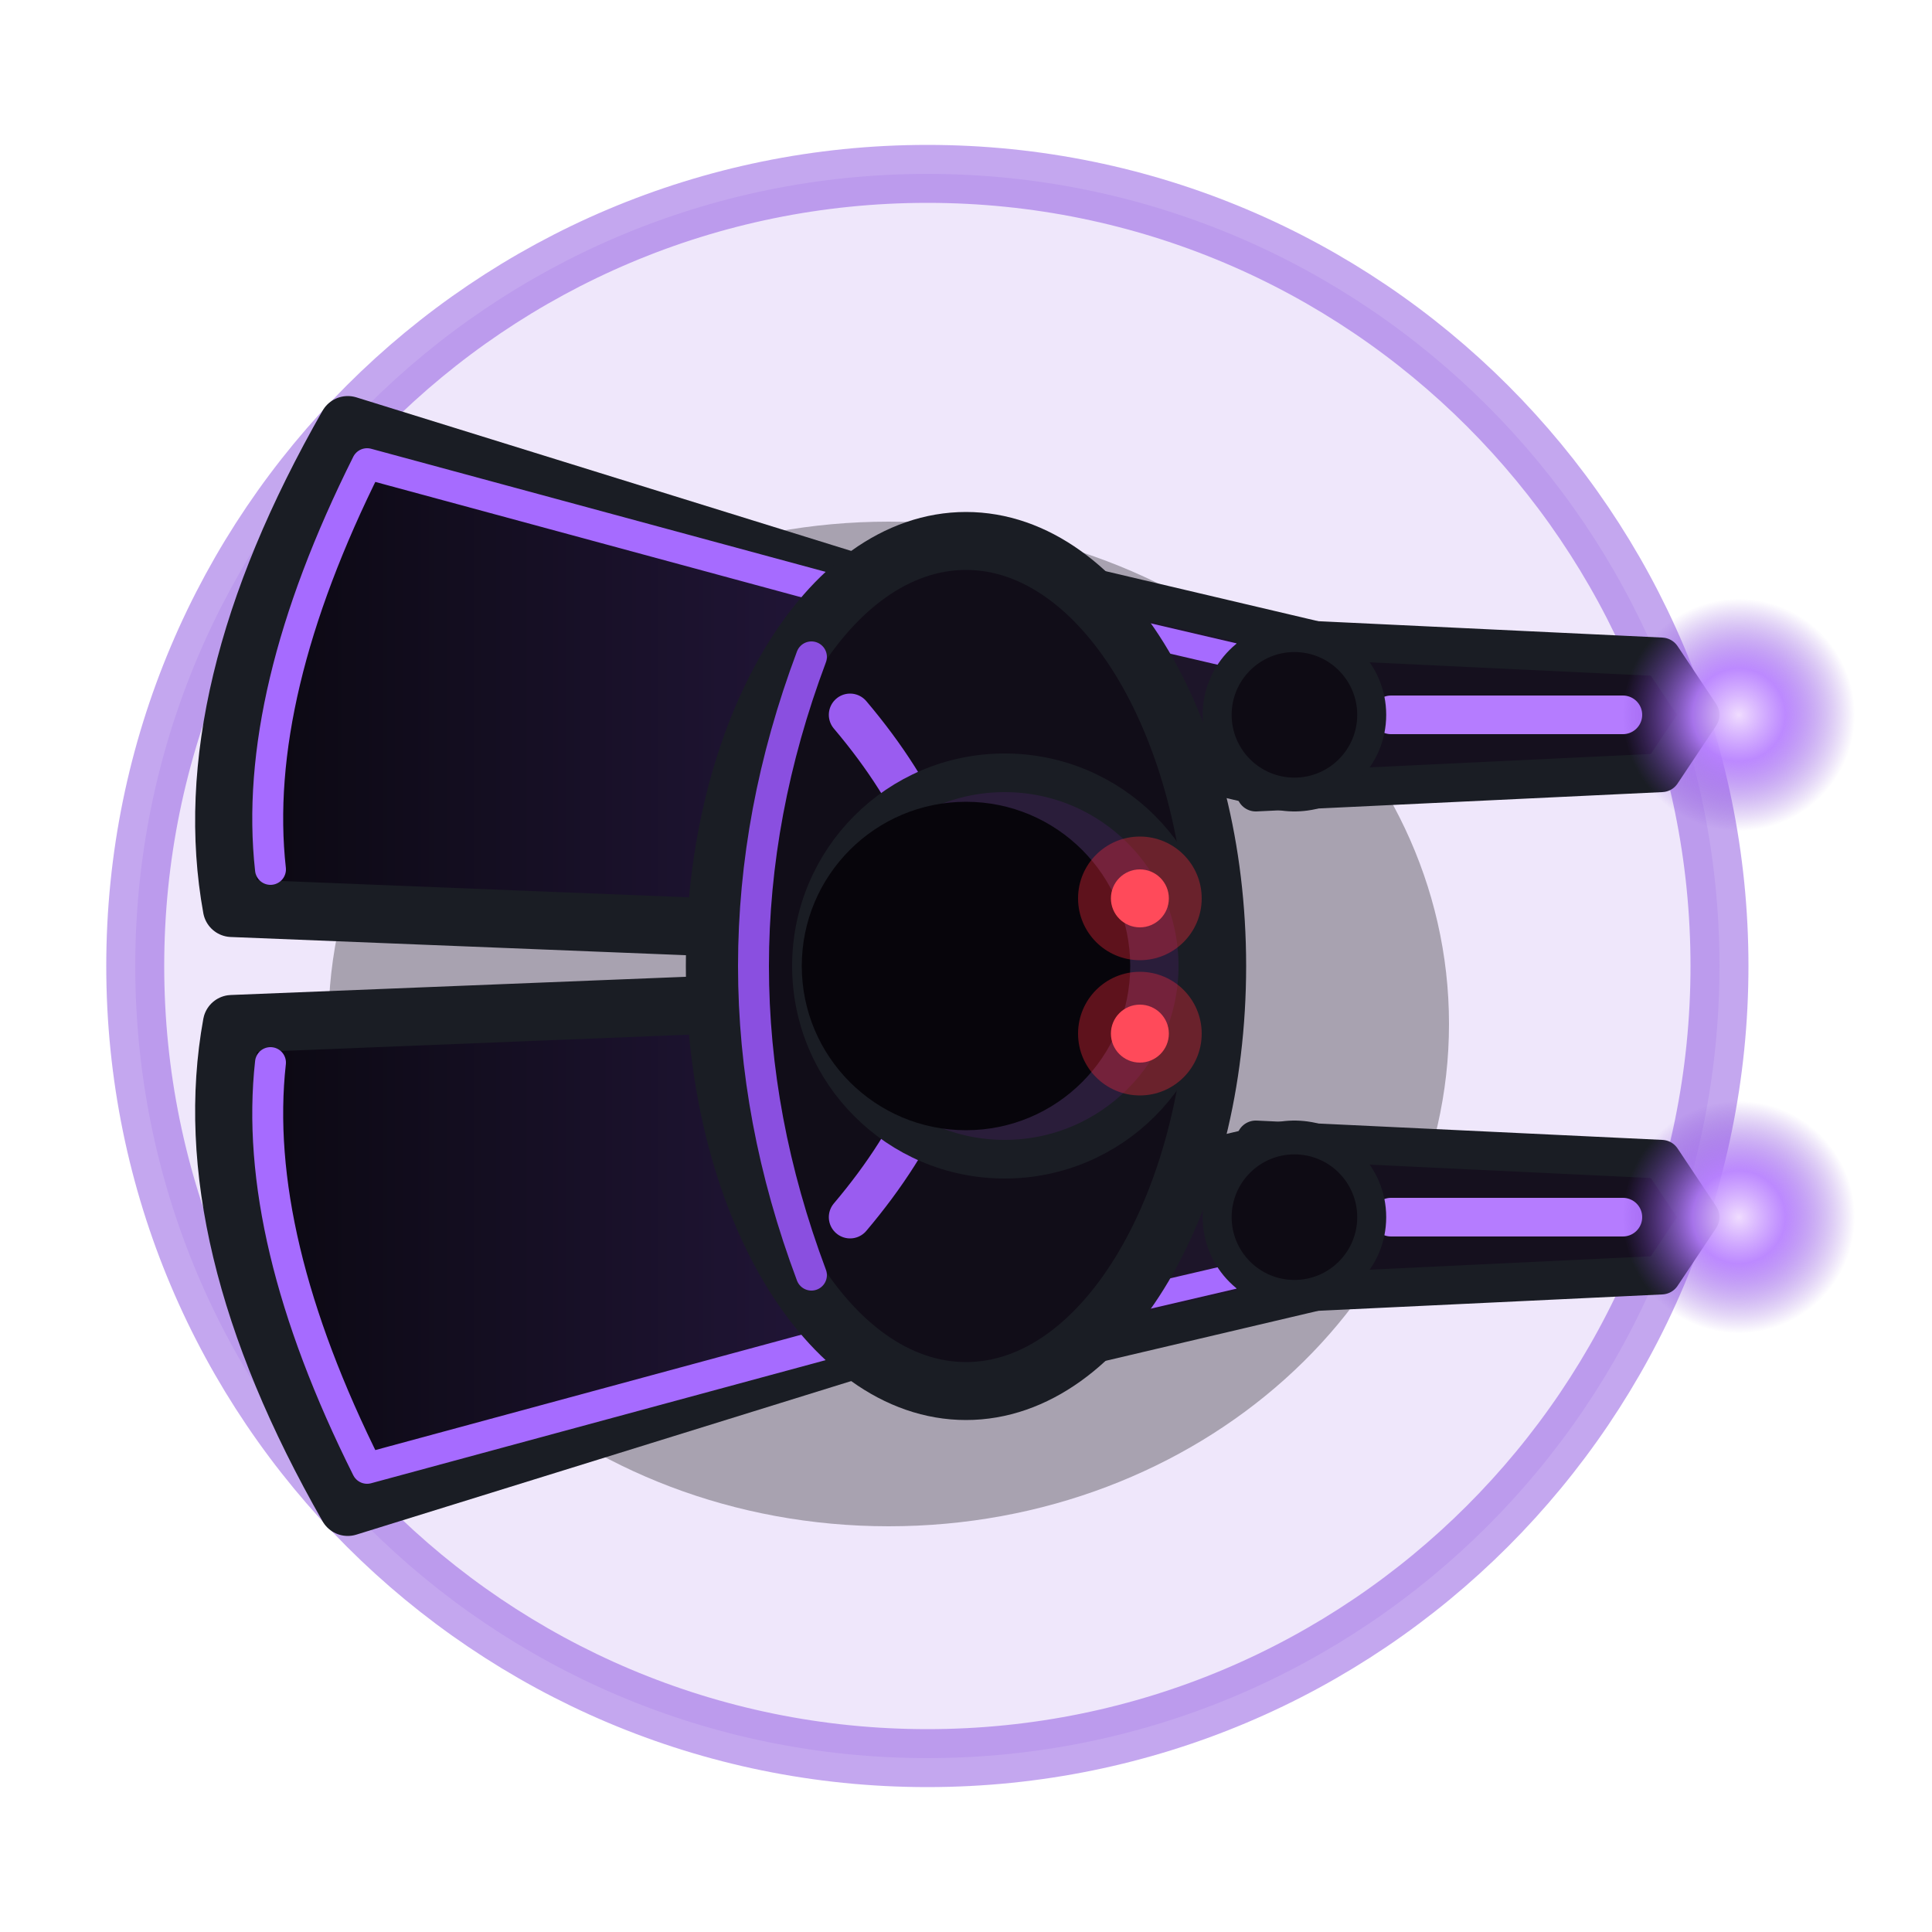
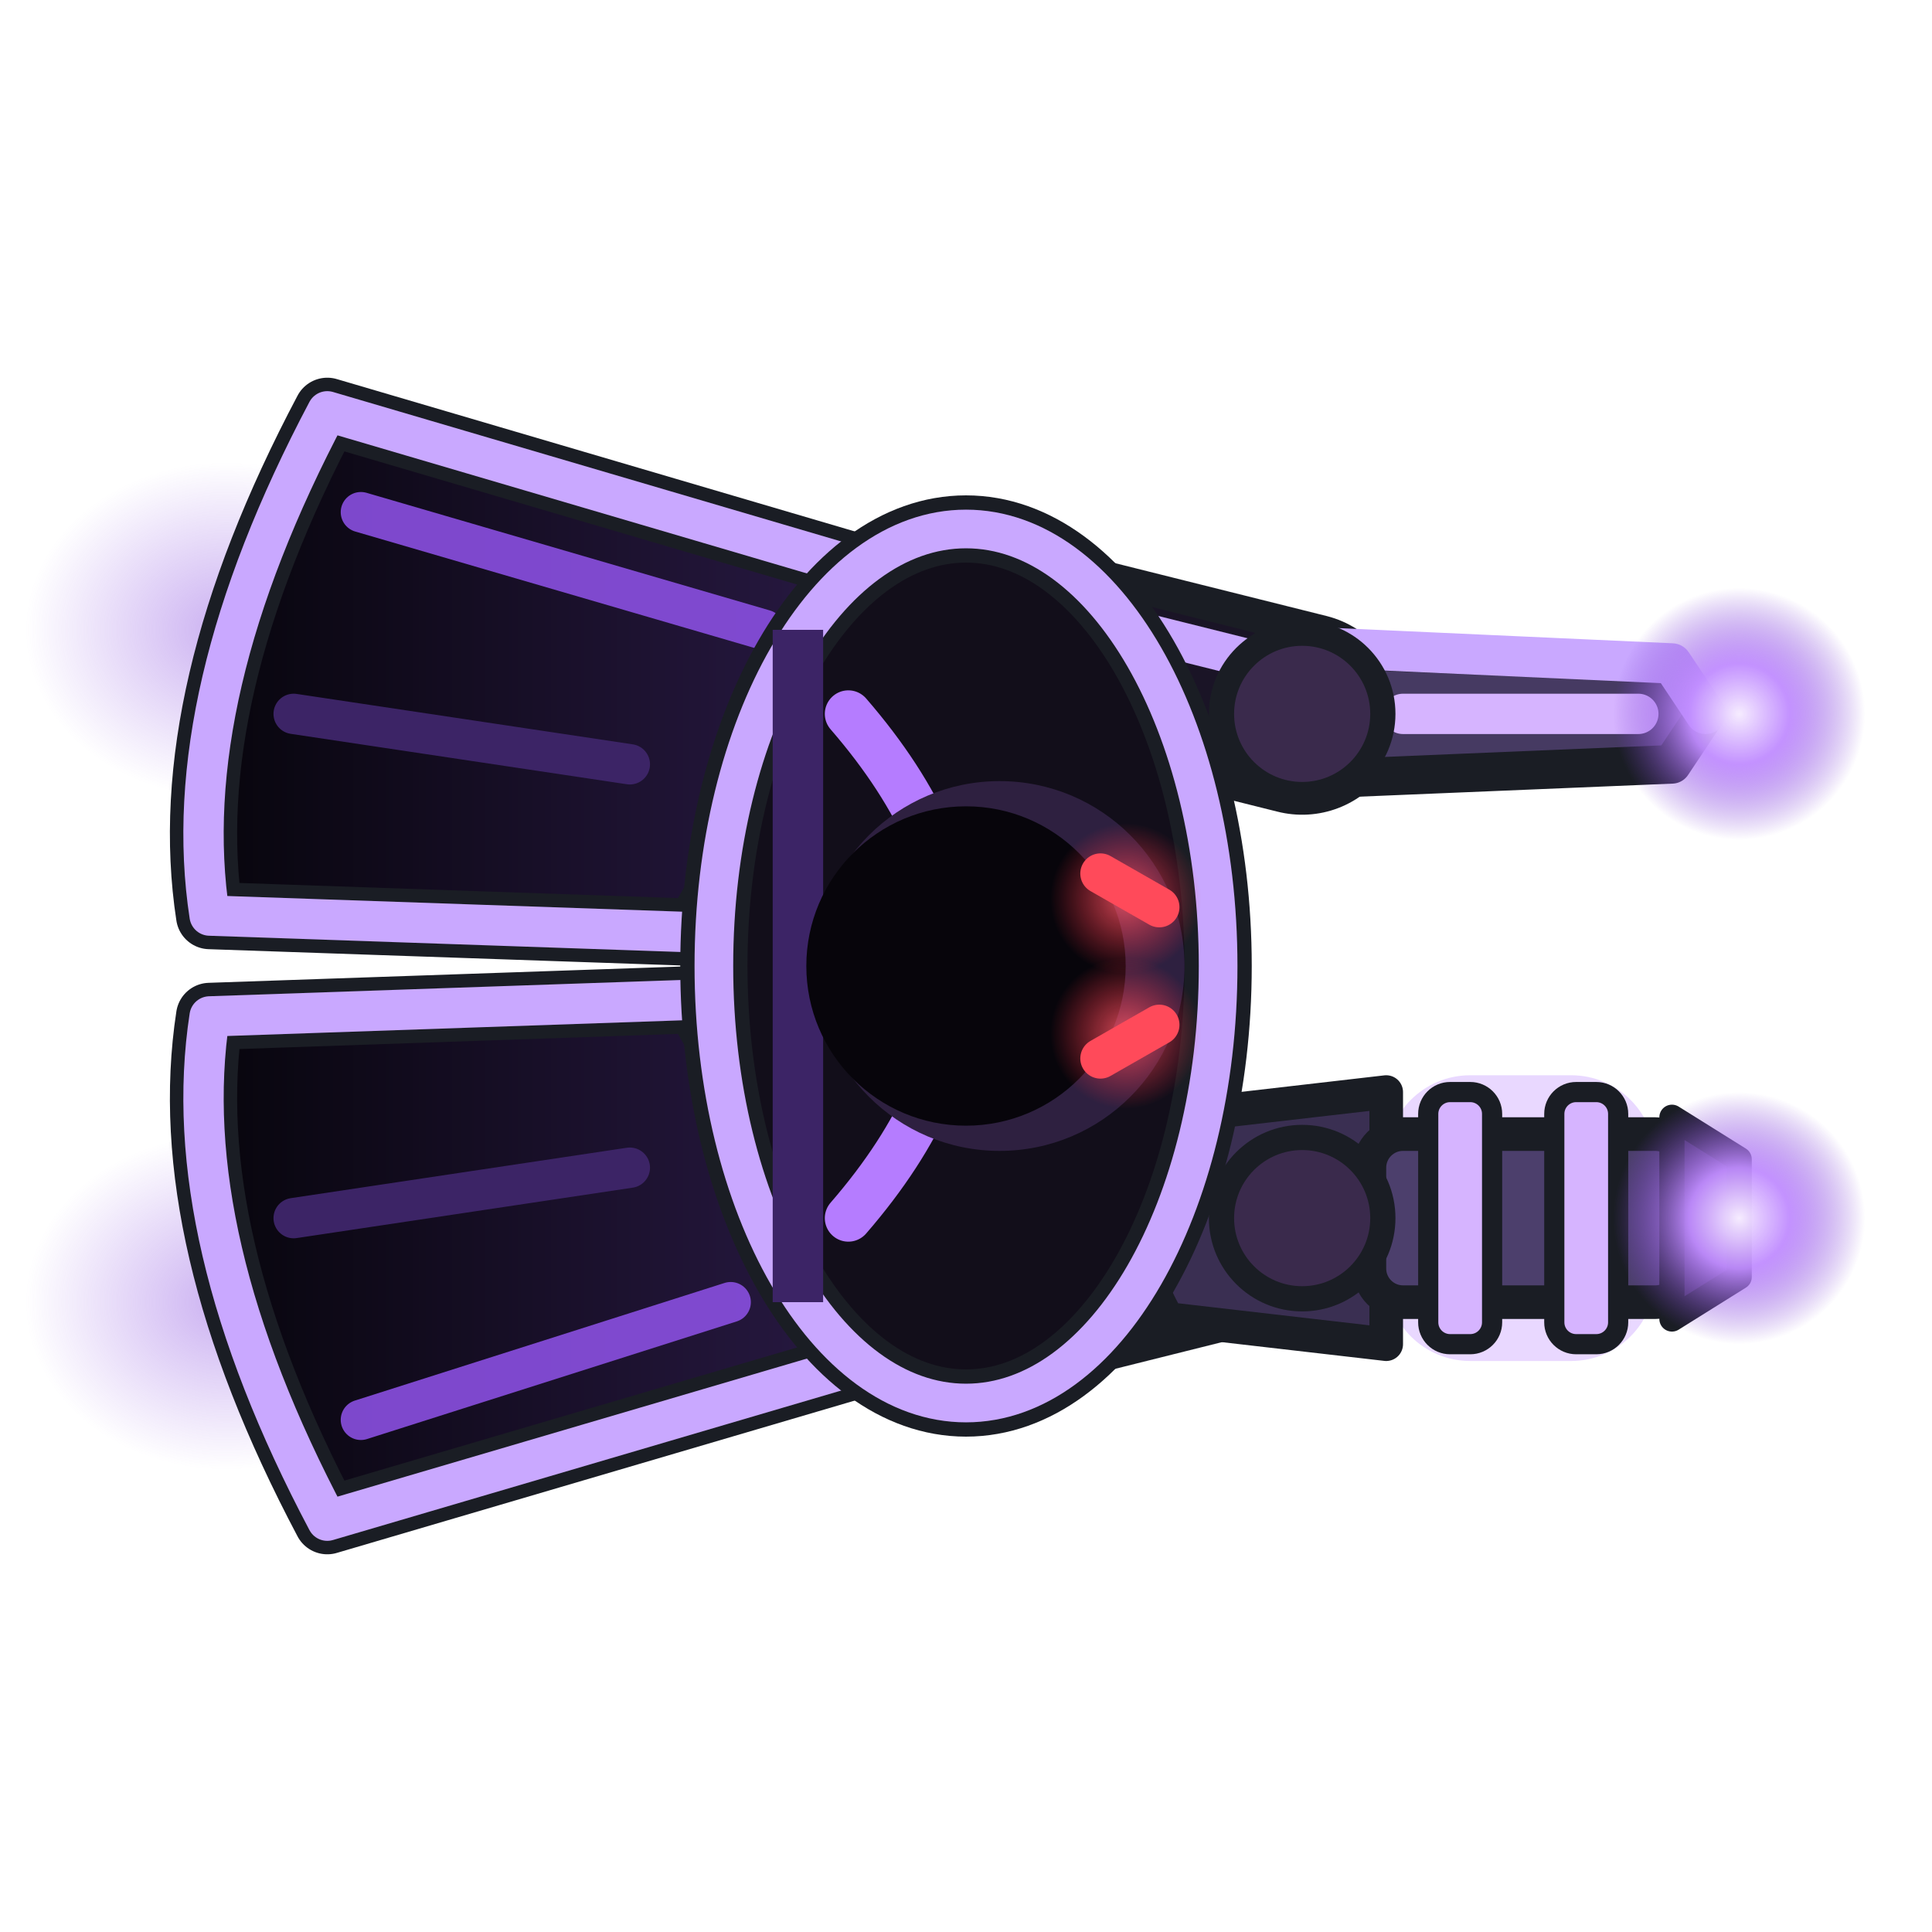
<svg xmlns="http://www.w3.org/2000/svg" width="100" height="100" viewBox="0 0 100 100">
  <defs>
    <linearGradient id="coat" x1="0" y1="0" x2="1" y2="0">
-       <stop offset="0" stop-color="#0a0810" />
-       <stop offset="1" stop-color="#24173c" />
+       <stop offset="0" stop-color="#07050c" />
+       <stop offset="1" stop-color="#2a1a46" />
    </linearGradient>
    <radialGradient id="muzzle">
-       <stop offset="0" stop-color="#f0dcff" />
-       <stop offset="0.4" stop-color="#b57cff" stop-opacity="0.9" />
+       <stop offset="0" stop-color="#f6ecff" />
+       <stop offset="0.4" stop-color="#c08cff" stop-opacity="0.95" />
      <stop offset="1" stop-color="#7a3fd0" stop-opacity="0" />
    </radialGradient>
+     <radialGradient id="smoke">
+       <stop offset="0" stop-color="#8a4fe0" stop-opacity="0.45" />
+       <stop offset="1" stop-color="#8a4fe0" stop-opacity="0" />
+     </radialGradient>
+     <radialGradient id="eye">
+       <stop offset="0" stop-color="#ff5a6a" stop-opacity="0.8" />
+       <stop offset="1" stop-color="#ff2a3c" stop-opacity="0" />
+     </radialGradient>
  </defs>
-   <g transform="translate(50 50)">
-     <circle cx="-2" cy="0" r="41" fill="#8a4fe0" opacity="0.14" />
-     <circle cx="-2" cy="0" r="41" fill="none" stroke="#8a4fe0" stroke-width="3" opacity="0.5" />
-     <ellipse cx="-4" cy="3" rx="29" ry="26" fill="#000000" opacity="0.3" />
-     <path d="M -3 -19 L -32 -28 Q -40 -14 -38 -3 L -13 -2 Z" fill="url(#coat)" stroke="#1a1d24" stroke-width="3" stroke-linejoin="round" />
-     <path d="M -3 19 L -32 28 Q -40 14 -38 3 L -13 2 Z" fill="url(#coat)" stroke="#1a1d24" stroke-width="3" stroke-linejoin="round" />
-     <path d="M -7 -19.5 L -31 -26 Q -37 -14 -36 -5" fill="none" stroke="#a66bff" stroke-width="1.6" stroke-linecap="round" stroke-linejoin="round" />
-     <path d="M -7 19.5 L -31 26 Q -37 14 -36 5" fill="none" stroke="#a66bff" stroke-width="1.6" stroke-linecap="round" stroke-linejoin="round" />
-     <path d="M 0 -17 L 17 -13" stroke="#1a1d24" stroke-width="10" stroke-linecap="round" />
-     <path d="M 0 -17 L 17 -13" stroke="#1d1529" stroke-width="6" stroke-linecap="round" />
-     <path d="M 0 17 L 17 13" stroke="#1a1d24" stroke-width="10" stroke-linecap="round" />
-     <path d="M 0 17 L 17 13" stroke="#1d1529" stroke-width="6" stroke-linecap="round" />
-     <path d="M 3 -18.6 L 15 -15.8" stroke="#a66bff" stroke-width="1.3" stroke-linecap="round" />
-     <path d="M 3 18.6 L 15 15.8" stroke="#a66bff" stroke-width="1.3" stroke-linecap="round" />
-     <path d="M 15 -17 L 36 -16 L 38 -13 L 36 -10 L 15 -9 Z" fill="#15101e" stroke="#1a1d24" stroke-width="2" stroke-linejoin="round" />
-     <path d="M 15 17 L 36 16 L 38 13 L 36 10 L 15 9 Z" fill="#15101e" stroke="#1a1d24" stroke-width="2" stroke-linejoin="round" />
-     <path d="M 22 -13 L 34 -13" stroke="#b57cff" stroke-width="2" stroke-linecap="round" />
-     <path d="M 22 13 L 34 13" stroke="#b57cff" stroke-width="2" stroke-linecap="round" />
-     <circle cx="17" cy="-13" r="4" fill="#0e0b14" stroke="#1a1d24" stroke-width="1.5" />
-     <circle cx="17" cy="13" r="4" fill="#0e0b14" stroke="#1a1d24" stroke-width="1.5" />
-     <circle cx="40" cy="-13" r="6" fill="url(#muzzle)" />
-     <circle cx="40" cy="13" r="6" fill="url(#muzzle)" />
-     <ellipse cx="0" cy="0" rx="13" ry="22" fill="#110d18" stroke="#1a1d24" stroke-width="3" />
-     <path d="M -8 -16 Q -14 0 -8 16" fill="none" stroke="#8a4fe0" stroke-width="1.6" stroke-linecap="round" />
-     <path d="M -6 -13 Q 5 0 -6 13" fill="none" stroke="#9a5cf0" stroke-width="2.2" stroke-linecap="round" />
-     <circle cx="2" cy="0" r="10" fill="#2a1d3a" stroke="#1a1d24" stroke-width="2" />
-     <circle cx="0" cy="0" r="8.5" fill="#07050b" />
-     <circle cx="9" cy="-3.5" r="3.2" fill="#ff2a3c" opacity="0.35" />
-     <circle cx="9" cy="3.5" r="3.2" fill="#ff2a3c" opacity="0.35" />
-     <circle cx="9" cy="-3.5" r="1.5" fill="#ff4a5a" />
-     <circle cx="9" cy="3.5" r="1.5" fill="#ff4a5a" />
+   <g transform="translate(50 50) scale(0.87)">
+     <ellipse cx="-44" cy="-20" rx="12" ry="10" fill="url(#smoke)" />
+     <ellipse cx="-44" cy="20" rx="12" ry="10" fill="url(#smoke)" />
+     <path d="M -4 -23 L -38 -33 Q -47 -16 -45 -3 L -16 -2 Z" fill="url(#coat)" stroke="#1a1d24" stroke-width="4" stroke-linejoin="round" />
+     <path d="M -4 23 L -38 33 Q -47 16 -45 3 L -16 2 Z" fill="url(#coat)" stroke="#1a1d24" stroke-width="4" stroke-linejoin="round" />
+     <path d="M -4 -23 L -38 -33 Q -47 -16 -45 -3 L -16 -2 Z M -4 23 L -38 33 Q -47 16 -45 3 L -16 2 Z" fill="none" stroke="#c9a8ff" stroke-width="2.4" stroke-linejoin="round" />
+     <path d="M -12 -20 L -36 -27 M -14 20 L -36 27" stroke="#8a4fe0" stroke-width="2.4" stroke-linecap="round" opacity="0.9" />
+     <path d="M -20 -12 L -40 -15 M -20 12 L -40 15" stroke="#3c2466" stroke-width="2.4" stroke-linecap="round" />
+     <path d="M 0 -20 L 20 -15" stroke="#1a1d24" stroke-width="12" stroke-linecap="round" />
+     <path d="M 0 20 L 20 15" stroke="#1a1d24" stroke-width="12" stroke-linecap="round" />
+     <path d="M 0 -20 L 20 -15" stroke="#1a1426" stroke-width="8" stroke-linecap="round" />
+     <path d="M 0 20 L 20 15" stroke="#1a1426" stroke-width="8" stroke-linecap="round" />
+     <path d="M 4 -21.5 L 18 -18 M 4 21.5 L 18 18" stroke="#c9a8ff" stroke-width="2.3" stroke-linecap="round" />
+     <path d="M 18 -19 L 42 -18 L 44 -15 L 42 -12 L 18 -11 Z" fill="#463a62" stroke="#1a1d24" stroke-width="2.3" stroke-linejoin="round" />
+     <path d="M 20 -19 L 42 -18 L 44 -15" fill="none" stroke="#c9a8ff" stroke-width="2.4" stroke-linejoin="round" stroke-linecap="round" />
+     <path d="M 26 -15 L 40 -15" stroke="#d6b4ff" stroke-width="2.4" stroke-linecap="round" />
+     <rect x="25" y="6.5" width="16" height="17" rx="5" fill="#b57cff" opacity="0.3" />
+     <path d="M 12 9 L 25 7.5 L 25 22.5 L 12 21 Q 8.5 15 12 9 Z" fill="#3a2f52" stroke="#1a1d24" stroke-width="2" stroke-linejoin="round" />
+     <rect x="24" y="10" width="19" height="10" rx="2" fill="#4c3f6c" stroke="#1a1d24" stroke-width="2" />
+     <rect x="27.5" y="7.5" width="3.8" height="15" rx="1.3" fill="#d6b4ff" stroke="#1a1d24" stroke-width="1.2" />
+     <rect x="35" y="7.5" width="3.8" height="15" rx="1.3" fill="#d6b4ff" stroke="#1a1d24" stroke-width="1.2" />
+     <path d="M 42 9 L 46 11.5 L 46 18.5 L 42 21 Z" fill="#3a2f52" stroke="#1a1d24" stroke-width="1.5" stroke-linejoin="round" />
+     <circle cx="20" cy="-15" r="4.8" fill="#3a2a4c" stroke="#1a1d24" stroke-width="1.5" />
+     <circle cx="20" cy="15" r="4.8" fill="#3a2a4c" stroke="#1a1d24" stroke-width="1.5" />
+     <circle cx="46" cy="-15" r="7.5" fill="url(#muzzle)" />
+     <circle cx="46" cy="15" r="7.5" fill="url(#muzzle)" />
+     <ellipse cx="0" cy="0" rx="15" ry="26" fill="#120e1a" stroke="#1a1d24" stroke-width="4" />
+     <ellipse cx="0" cy="0" rx="15" ry="26" fill="none" stroke="#c9a8ff" stroke-width="2.3" />
+     <path d="M -10 -20 L -10 20" stroke="#3c2466" stroke-width="3" />
+     <path d="M -7 -15 Q 6 0 -7 15" fill="none" stroke="#b57cff" stroke-width="2.8" stroke-linecap="round" />
+     <circle cx="2" cy="0" r="11" fill="#2e2040" />
+     <circle cx="0" cy="0" r="9.5" fill="#07050b" />
+     <circle cx="9.5" cy="-4" r="4.5" fill="url(#eye)" />
+     <circle cx="9.5" cy="4" r="4.5" fill="url(#eye)" />
+     <path d="M 8 -5.5 L 11.5 -3.5 M 8 5.5 L 11.5 3.5" stroke="#ff4a5a" stroke-width="2.4" stroke-linecap="round" />
  </g>
</svg>
